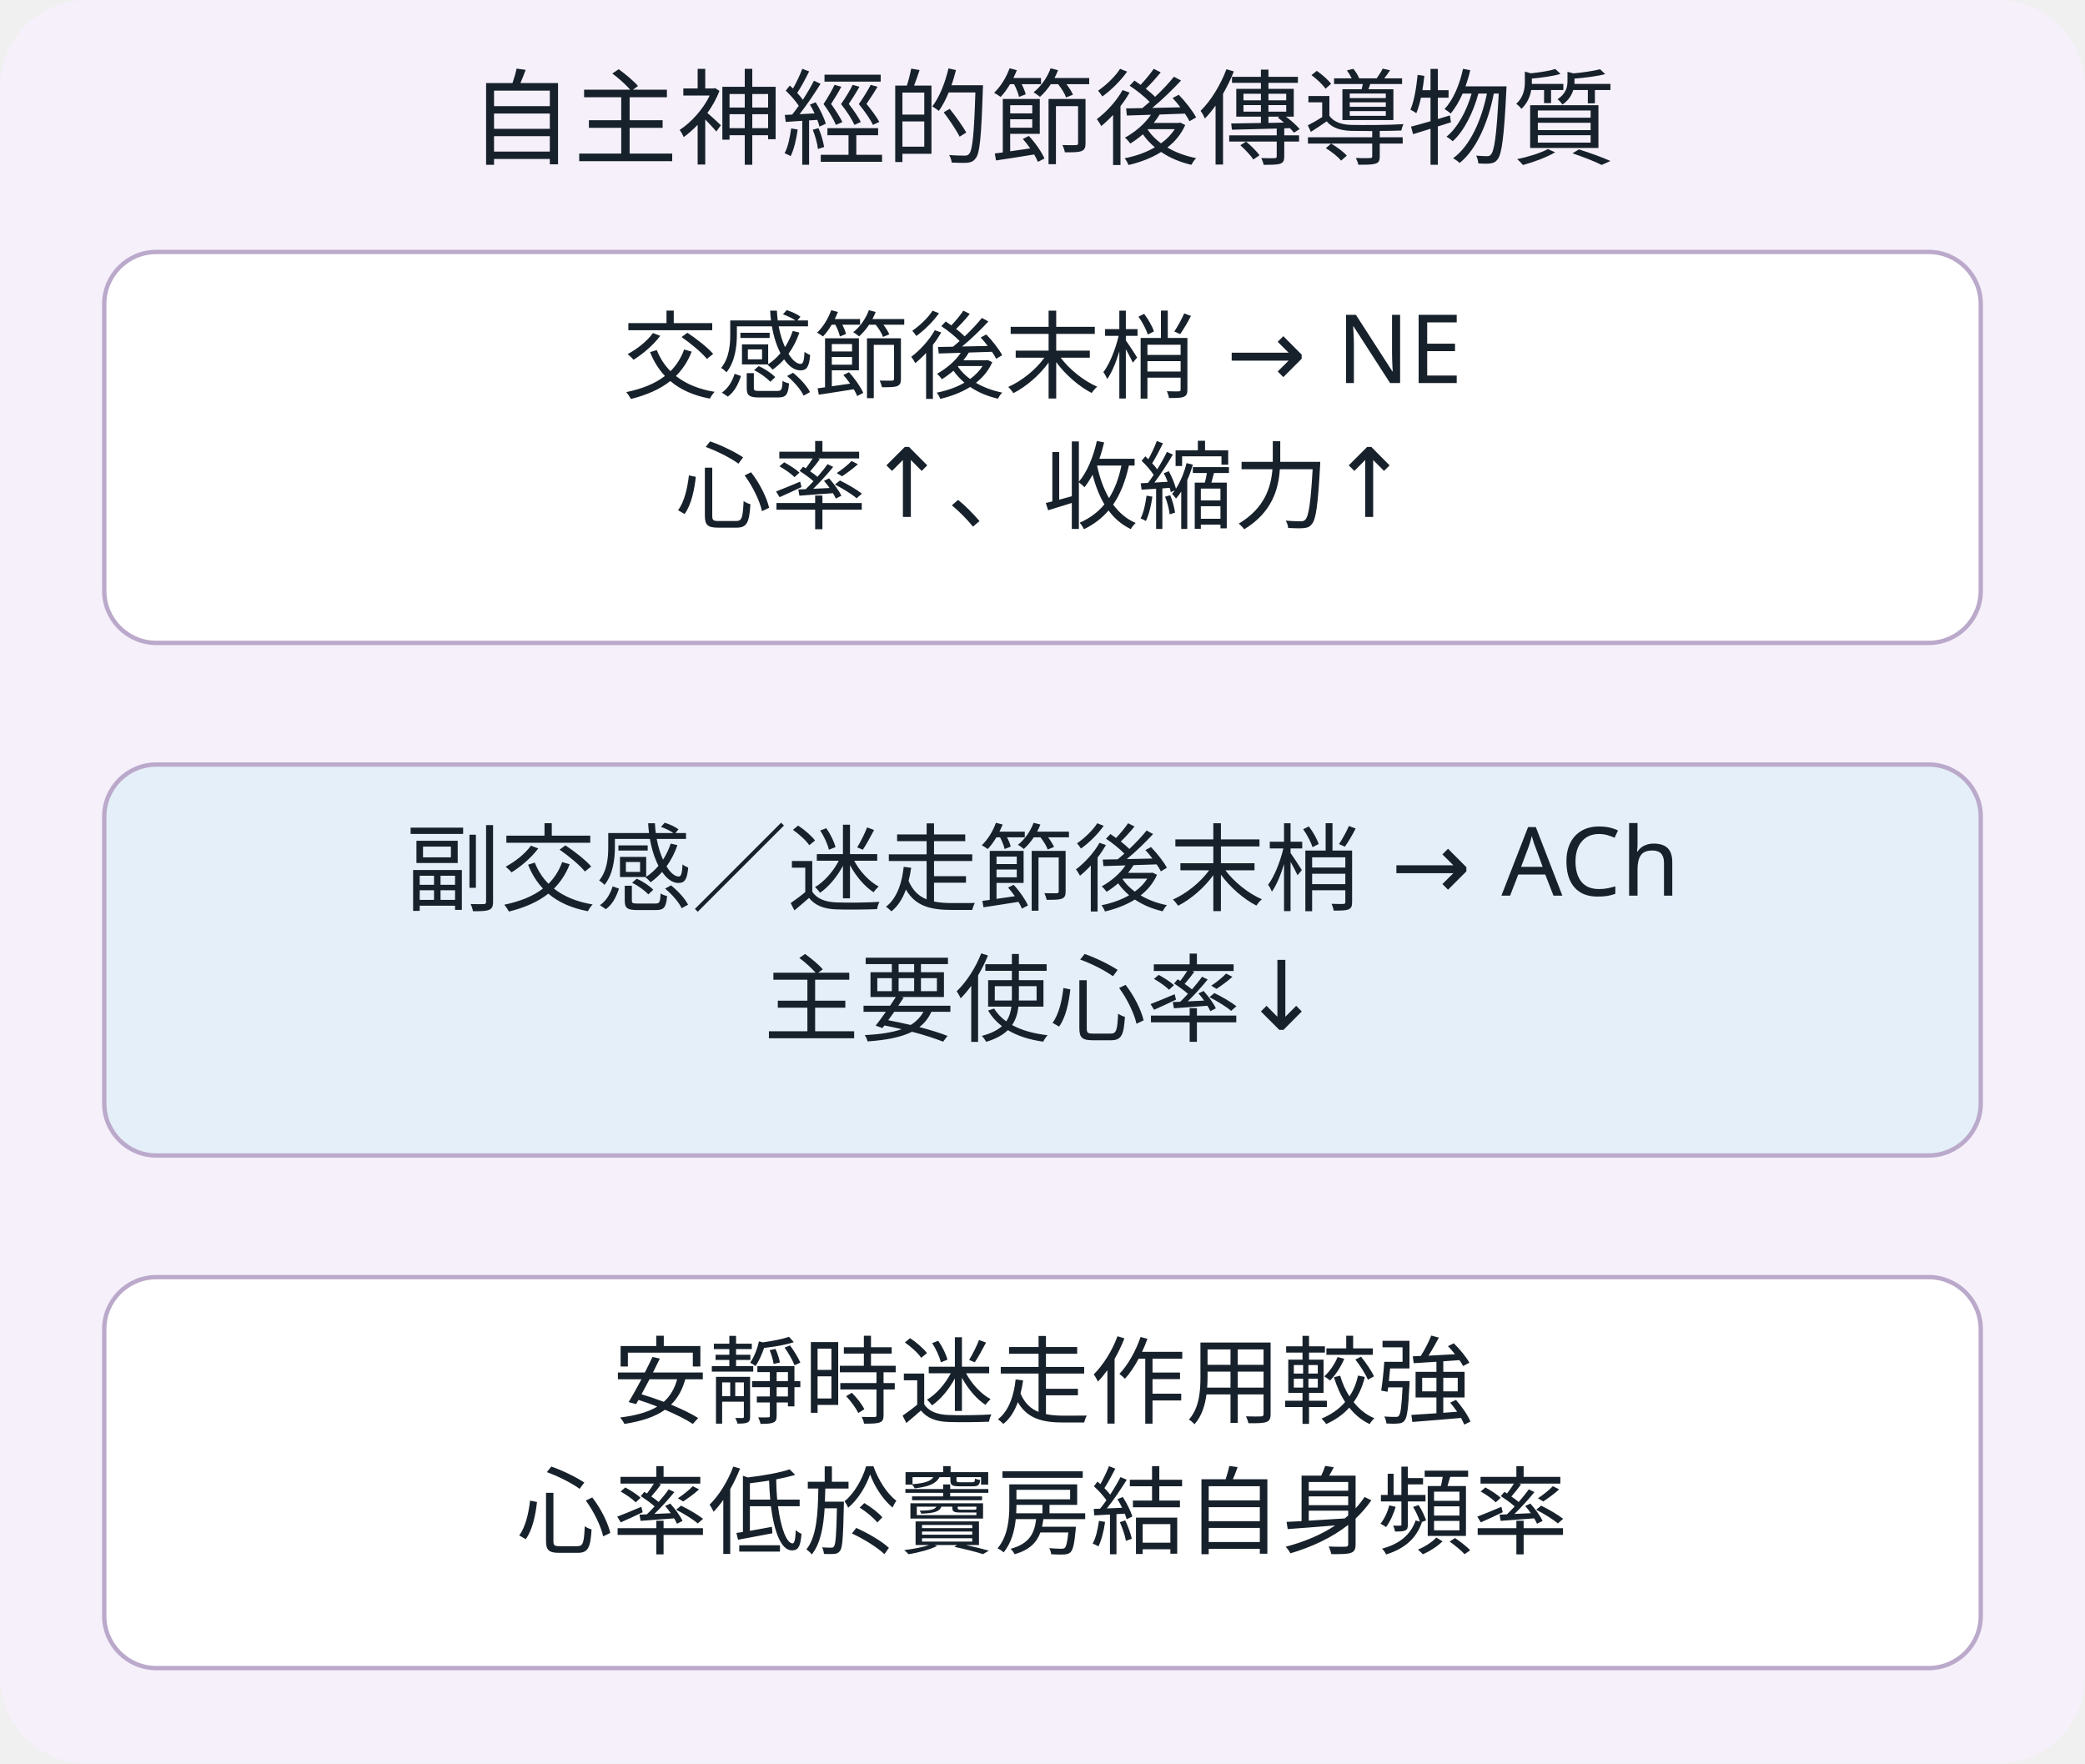
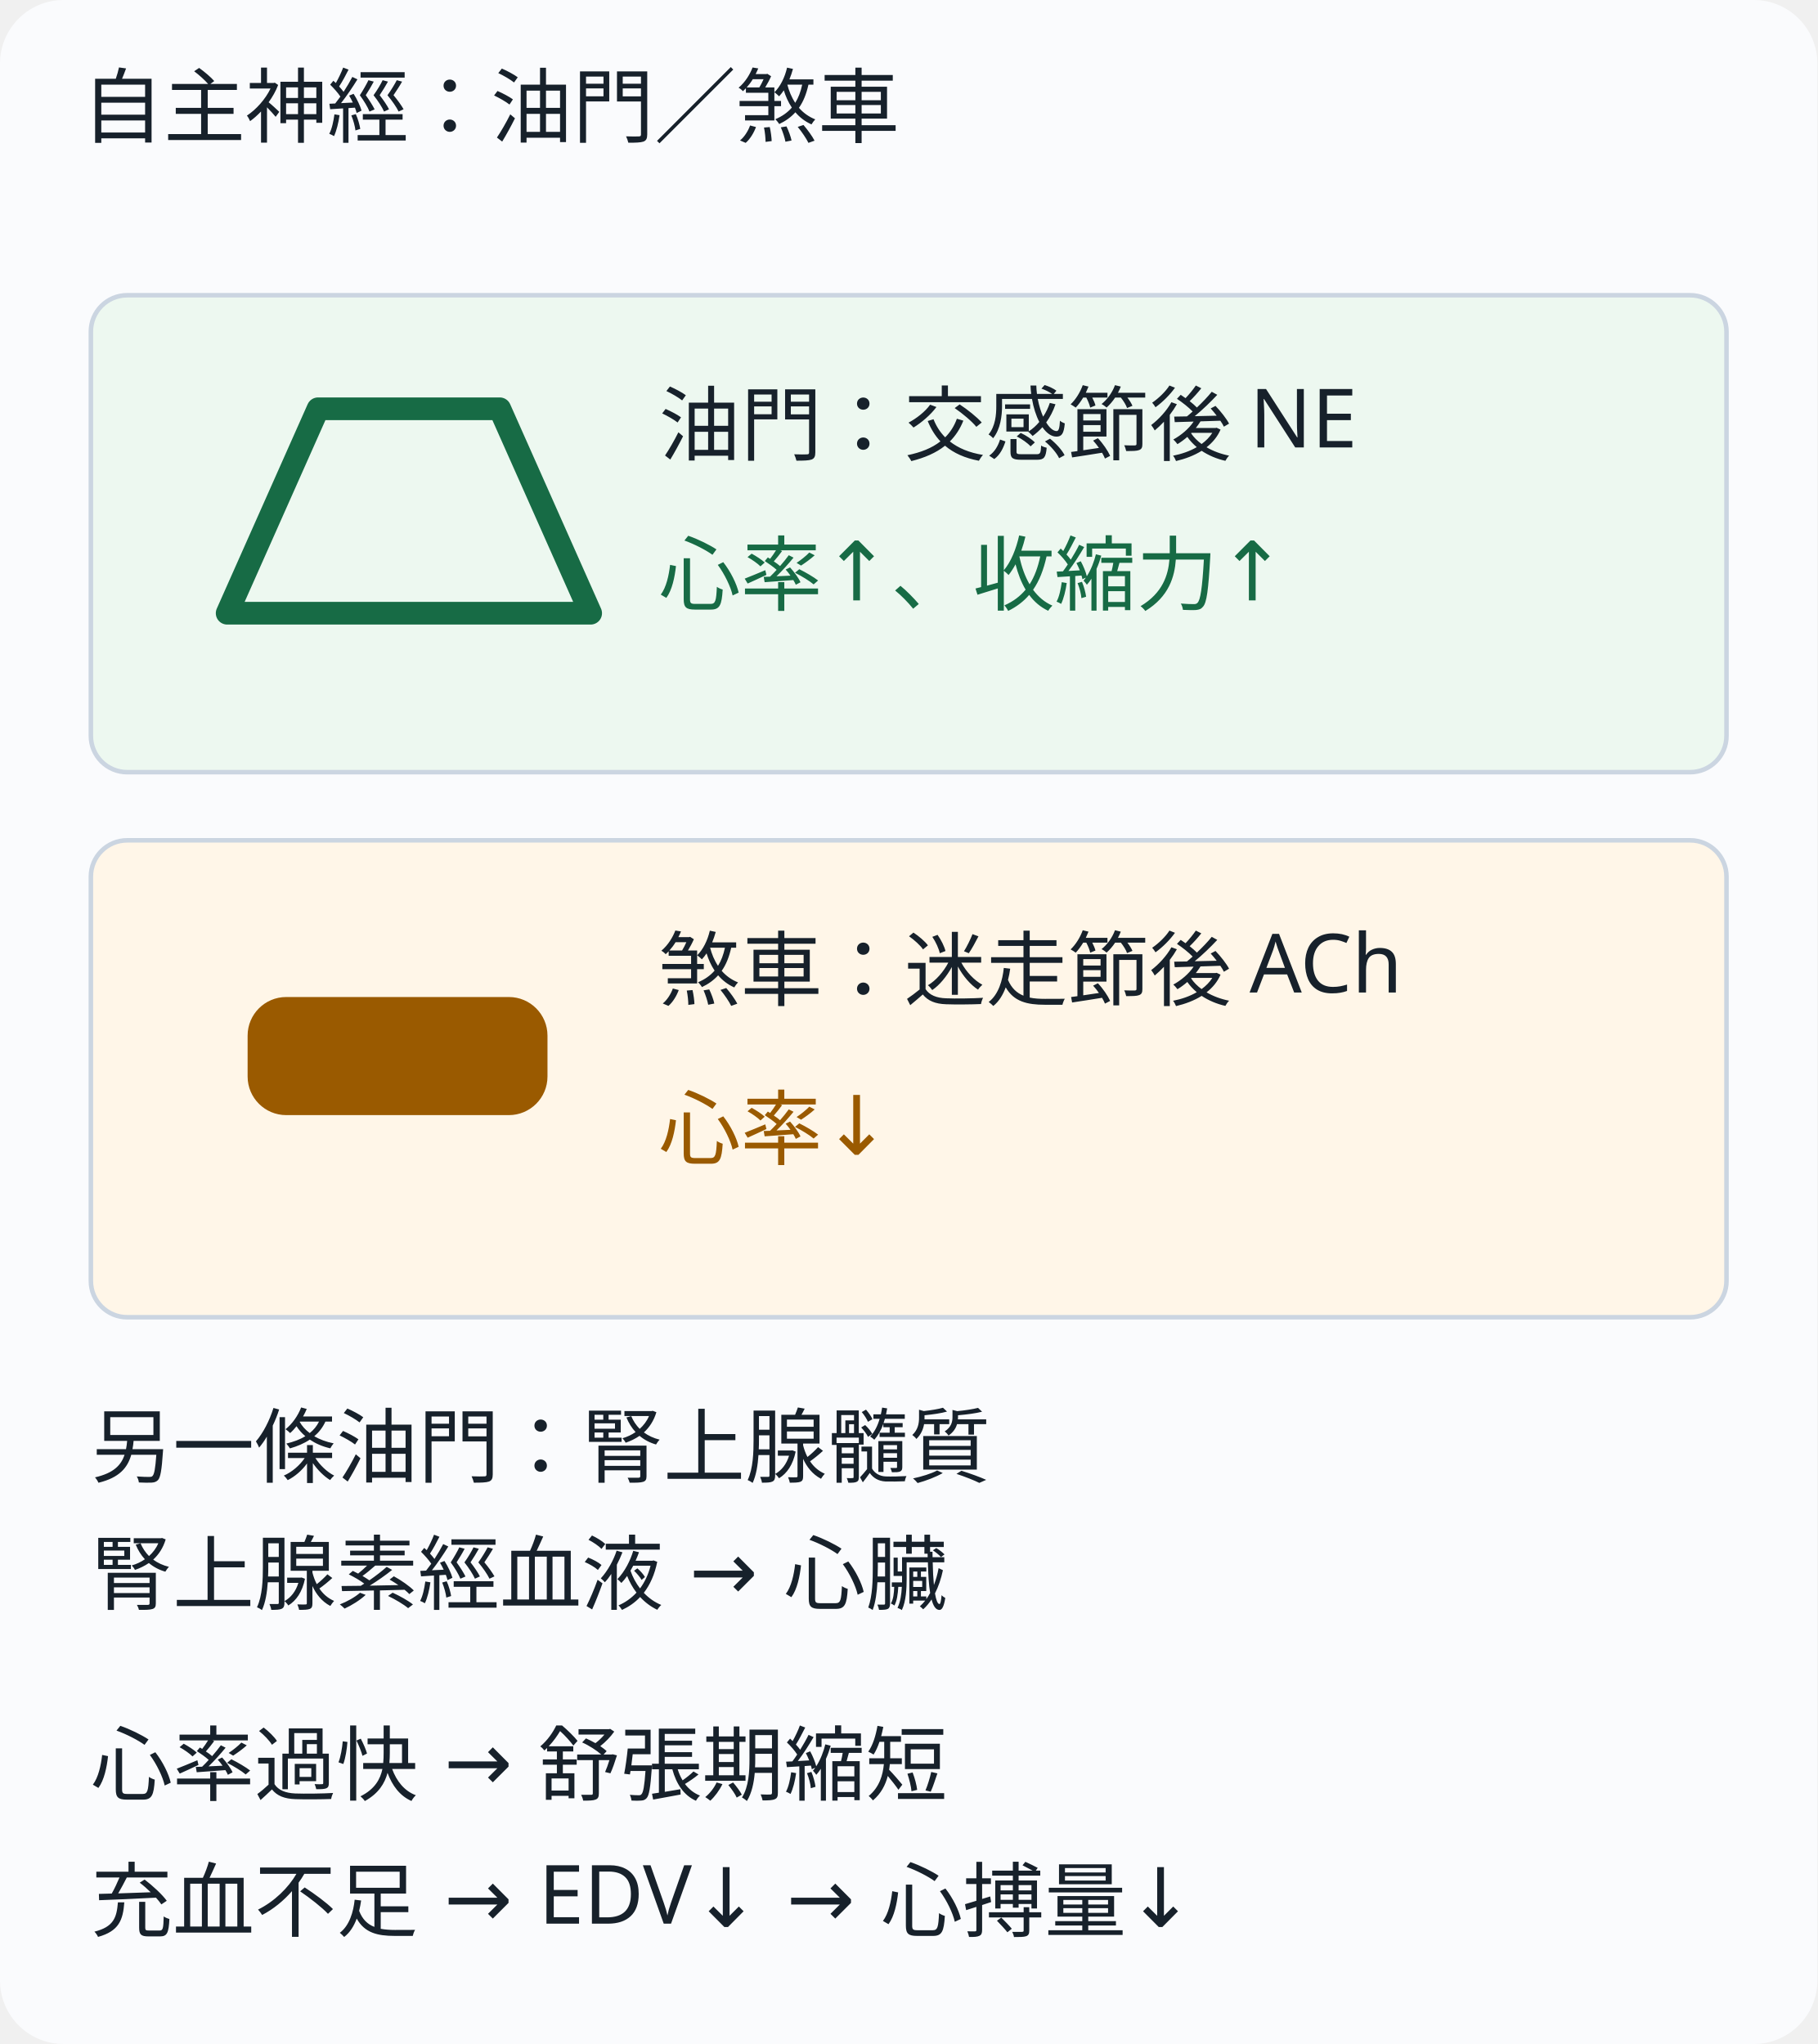
- <svg xmlns="http://www.w3.org/2000/svg" viewBox="0 0 480 406" role="img">
-   <rect width="480" height="406" rx="20" fill="#f5f0fa" />
-   <text x="240" y="36" text-anchor="middle" font-family="system-ui,sans-serif" font-size="24" fill="#17212b">自主神經的節後傳導物質</text>
-   <rect x="24" y="58" width="432" height="90" rx="12" fill="#fff" stroke="#bba9cb" />
-   <text x="240" y="90" text-anchor="middle" font-family="system-ui,sans-serif" font-size="22" fill="#17212b">交感節後末梢 → NE</text>
-   <text x="240" y="120" text-anchor="middle" font-family="system-ui,sans-serif" font-size="22" fill="#17212b">心率↑、收縮力↑</text>
-   <rect x="24" y="176" width="432" height="90" rx="12" fill="#e4eff9" stroke="#bba9cb" />
-   <text x="240" y="208" text-anchor="middle" font-family="system-ui,sans-serif" font-size="22" fill="#17212b">副交感／迷走節後末梢 → ACh</text>
-   <text x="240" y="238" text-anchor="middle" font-family="system-ui,sans-serif" font-size="22" fill="#17212b">主要使心率↓</text>
-   <rect x="24" y="294" width="432" height="90" rx="12" fill="#fff" stroke="#bba9cb" />
-   <text x="240" y="326" text-anchor="middle" font-family="system-ui,sans-serif" font-size="22" fill="#17212b">安靜時迷走作用較強</text>
-   <text x="240" y="356" text-anchor="middle" font-family="system-ui,sans-serif" font-size="22" fill="#17212b">心率低於竇房結自身頻率</text>
+ <svg xmlns="http://www.w3.org/2000/svg" viewBox="0 0 400 450" role="img" aria-label="自主神經：油門／煞車">
+   <style>text{font-family:system-ui,sans-serif;font-size:calc(18px * var(--font-scale,1))}.title{font-weight:700}</style>
+   <rect width="400" height="450" rx="14" fill="#fafbfd" />
+   <text x="18" y="30" font-size="18" fill="#17212b" text-anchor="start">自主神經：油門／煞車</text>
+   <rect x="20" y="65" width="360" height="105" rx="8" fill="#edf8f0" stroke="#cbd5e1" />
+   <path d="M50 135L70 90H110L130 135Z" fill="none" stroke="#176b45" stroke-width="5" stroke-linecap="round" stroke-linejoin="round" />
+   <text x="145" y="100" font-size="18" fill="#17212b" text-anchor="start">油門：交感節後 NE</text>
+   <text x="145" y="133" font-size="18" fill="#176b45" text-anchor="start">心率↑、收縮力↑</text>
+   <rect x="20" y="185" width="360" height="105" rx="8" fill="#fff6e8" stroke="#cbd5e1" />
+   <rect x="55" y="220" width="65" height="25" rx="8" fill="#9a5a00" stroke="#9a5a00" />
+   <text x="145" y="220" font-size="18" fill="#17212b" text-anchor="start">煞車：迷走節後 ACh</text>
+   <text x="145" y="255" font-size="18" fill="#9a5a00" text-anchor="start">心率↓</text>
+   <text x="20" y="325" font-size="18" fill="#17212b" text-anchor="start">另一條油門：腎上腺髓質</text>
+   <text x="20" y="353" font-size="18" fill="#17212b" text-anchor="start">腎上腺素經血液 → 心臟</text>
+   <text x="20" y="395" font-size="18" fill="#17212b" text-anchor="start">心率過快 → 舒張期縮短</text>
+   <text x="20" y="425" font-size="18" fill="#17212b" text-anchor="start">充血不足 → EDV↓ → 心搏量↓</text>
</svg>
